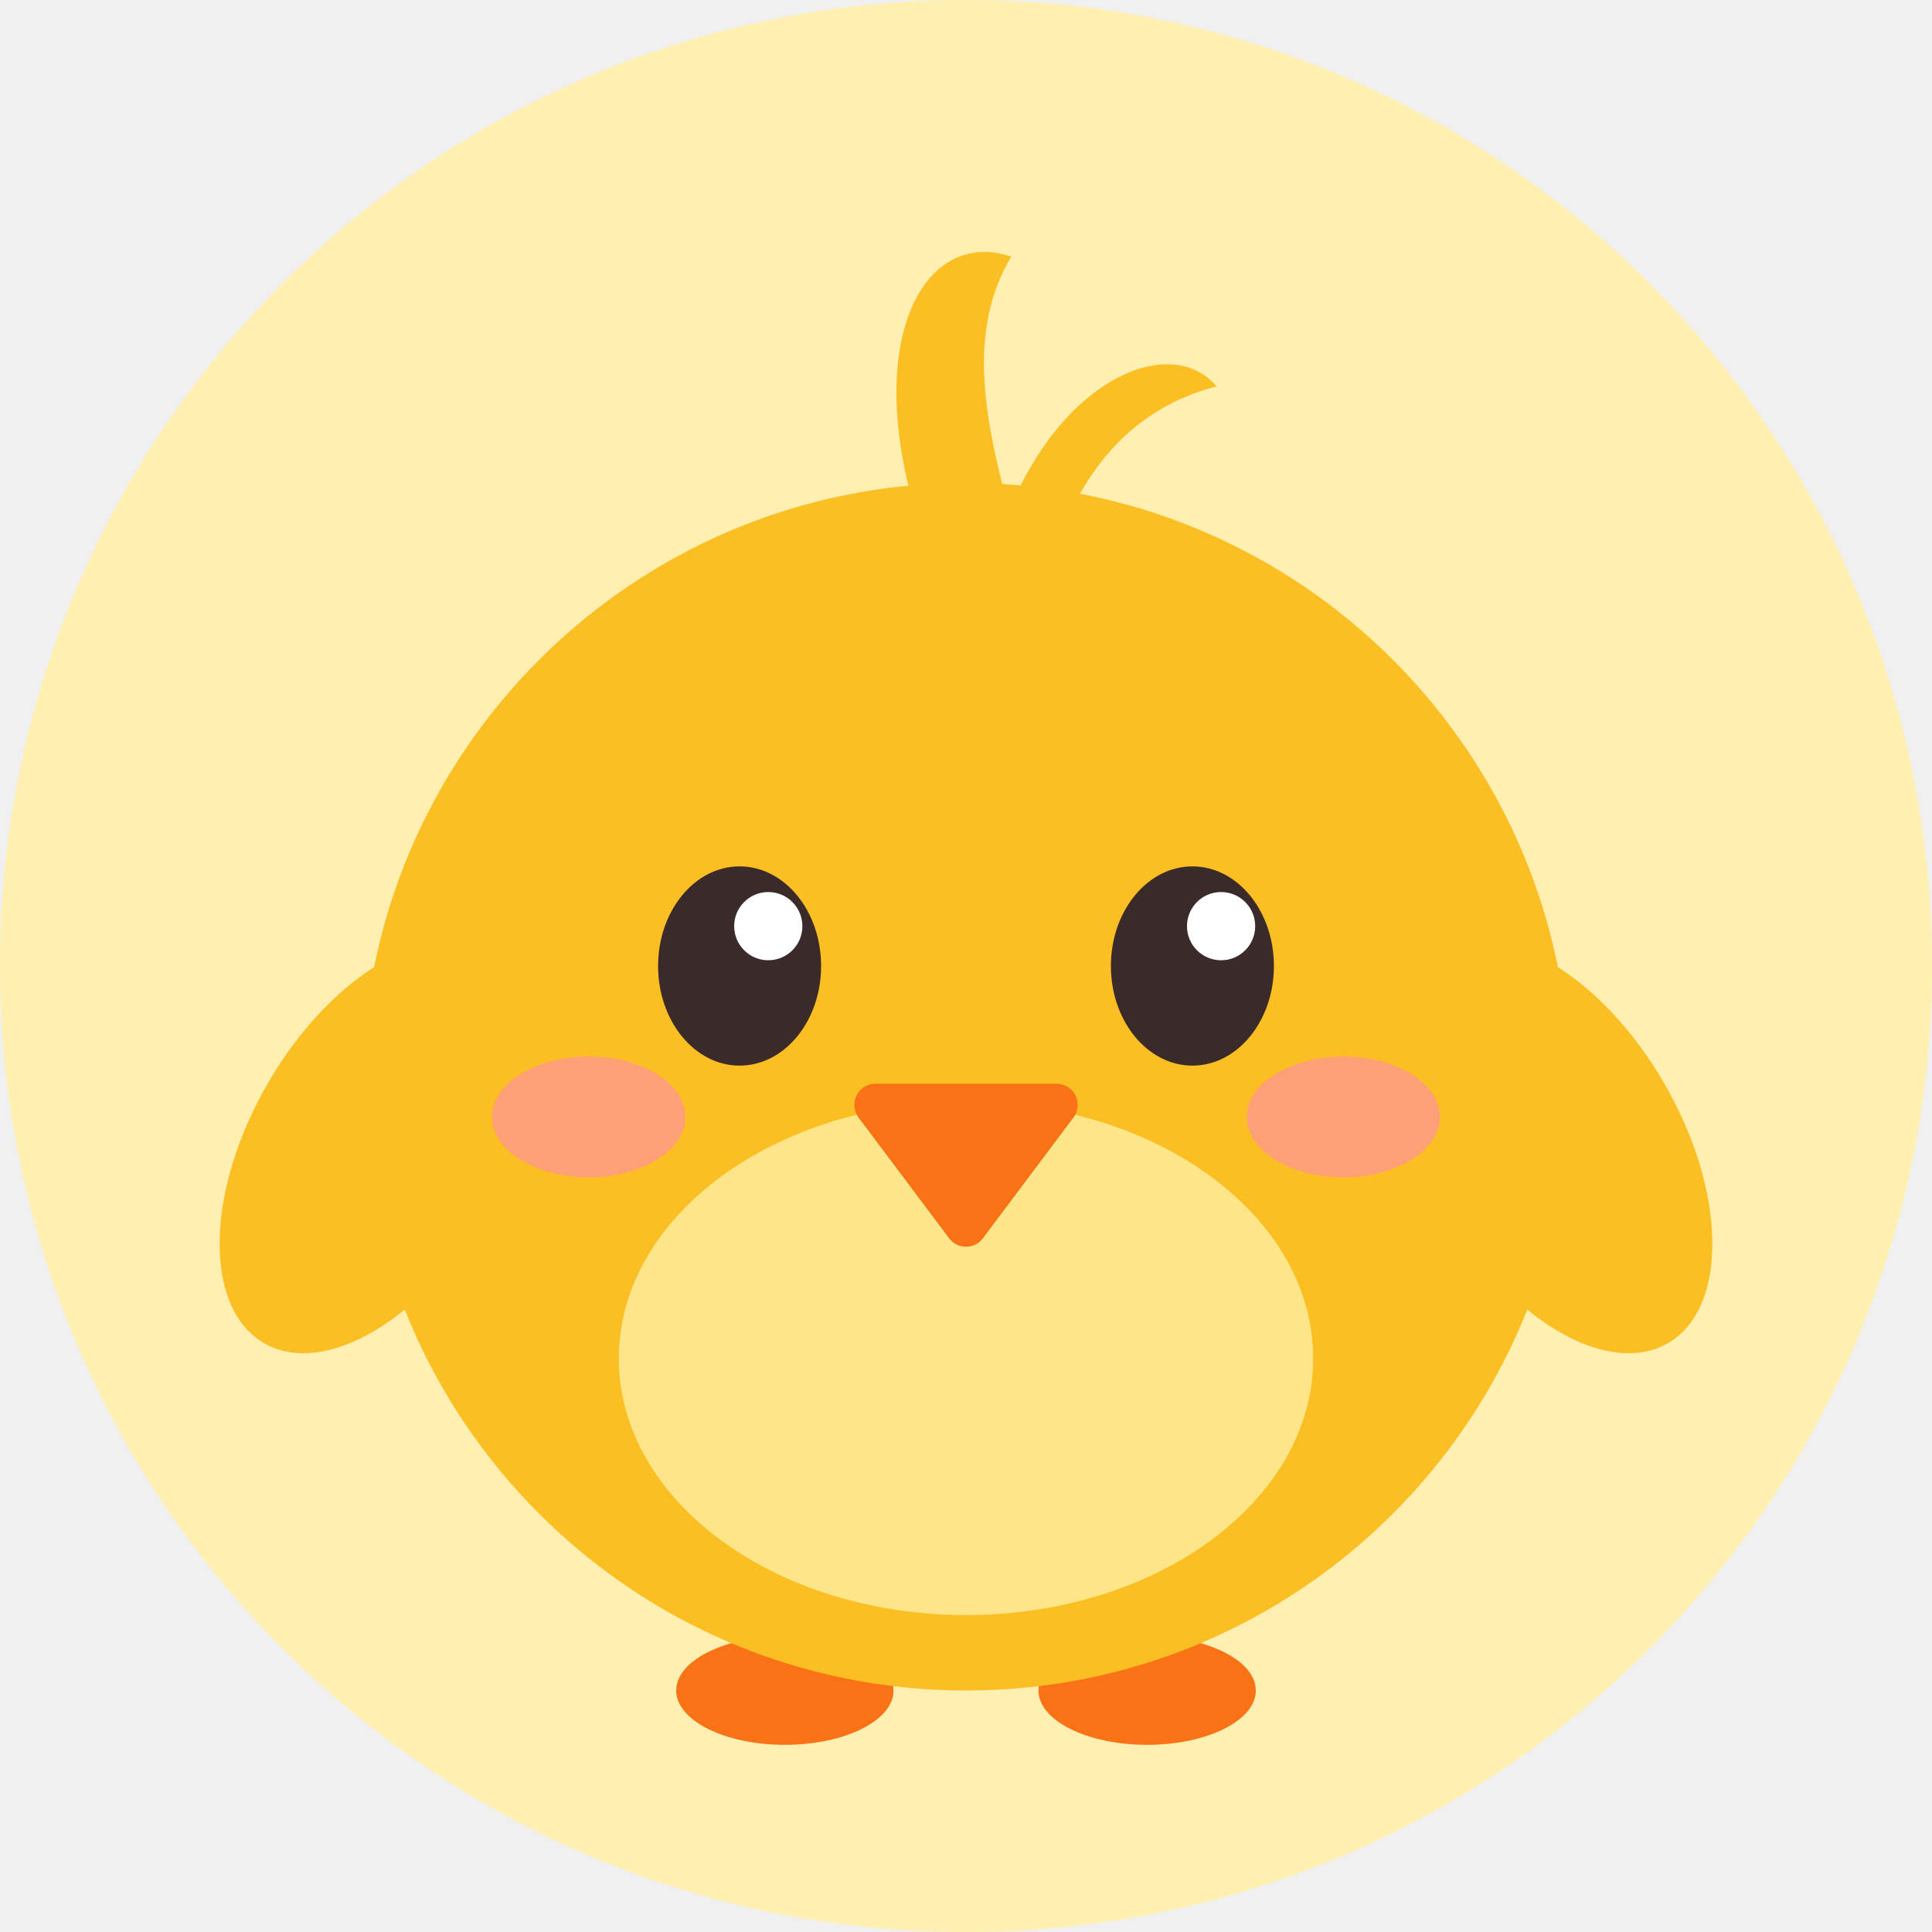
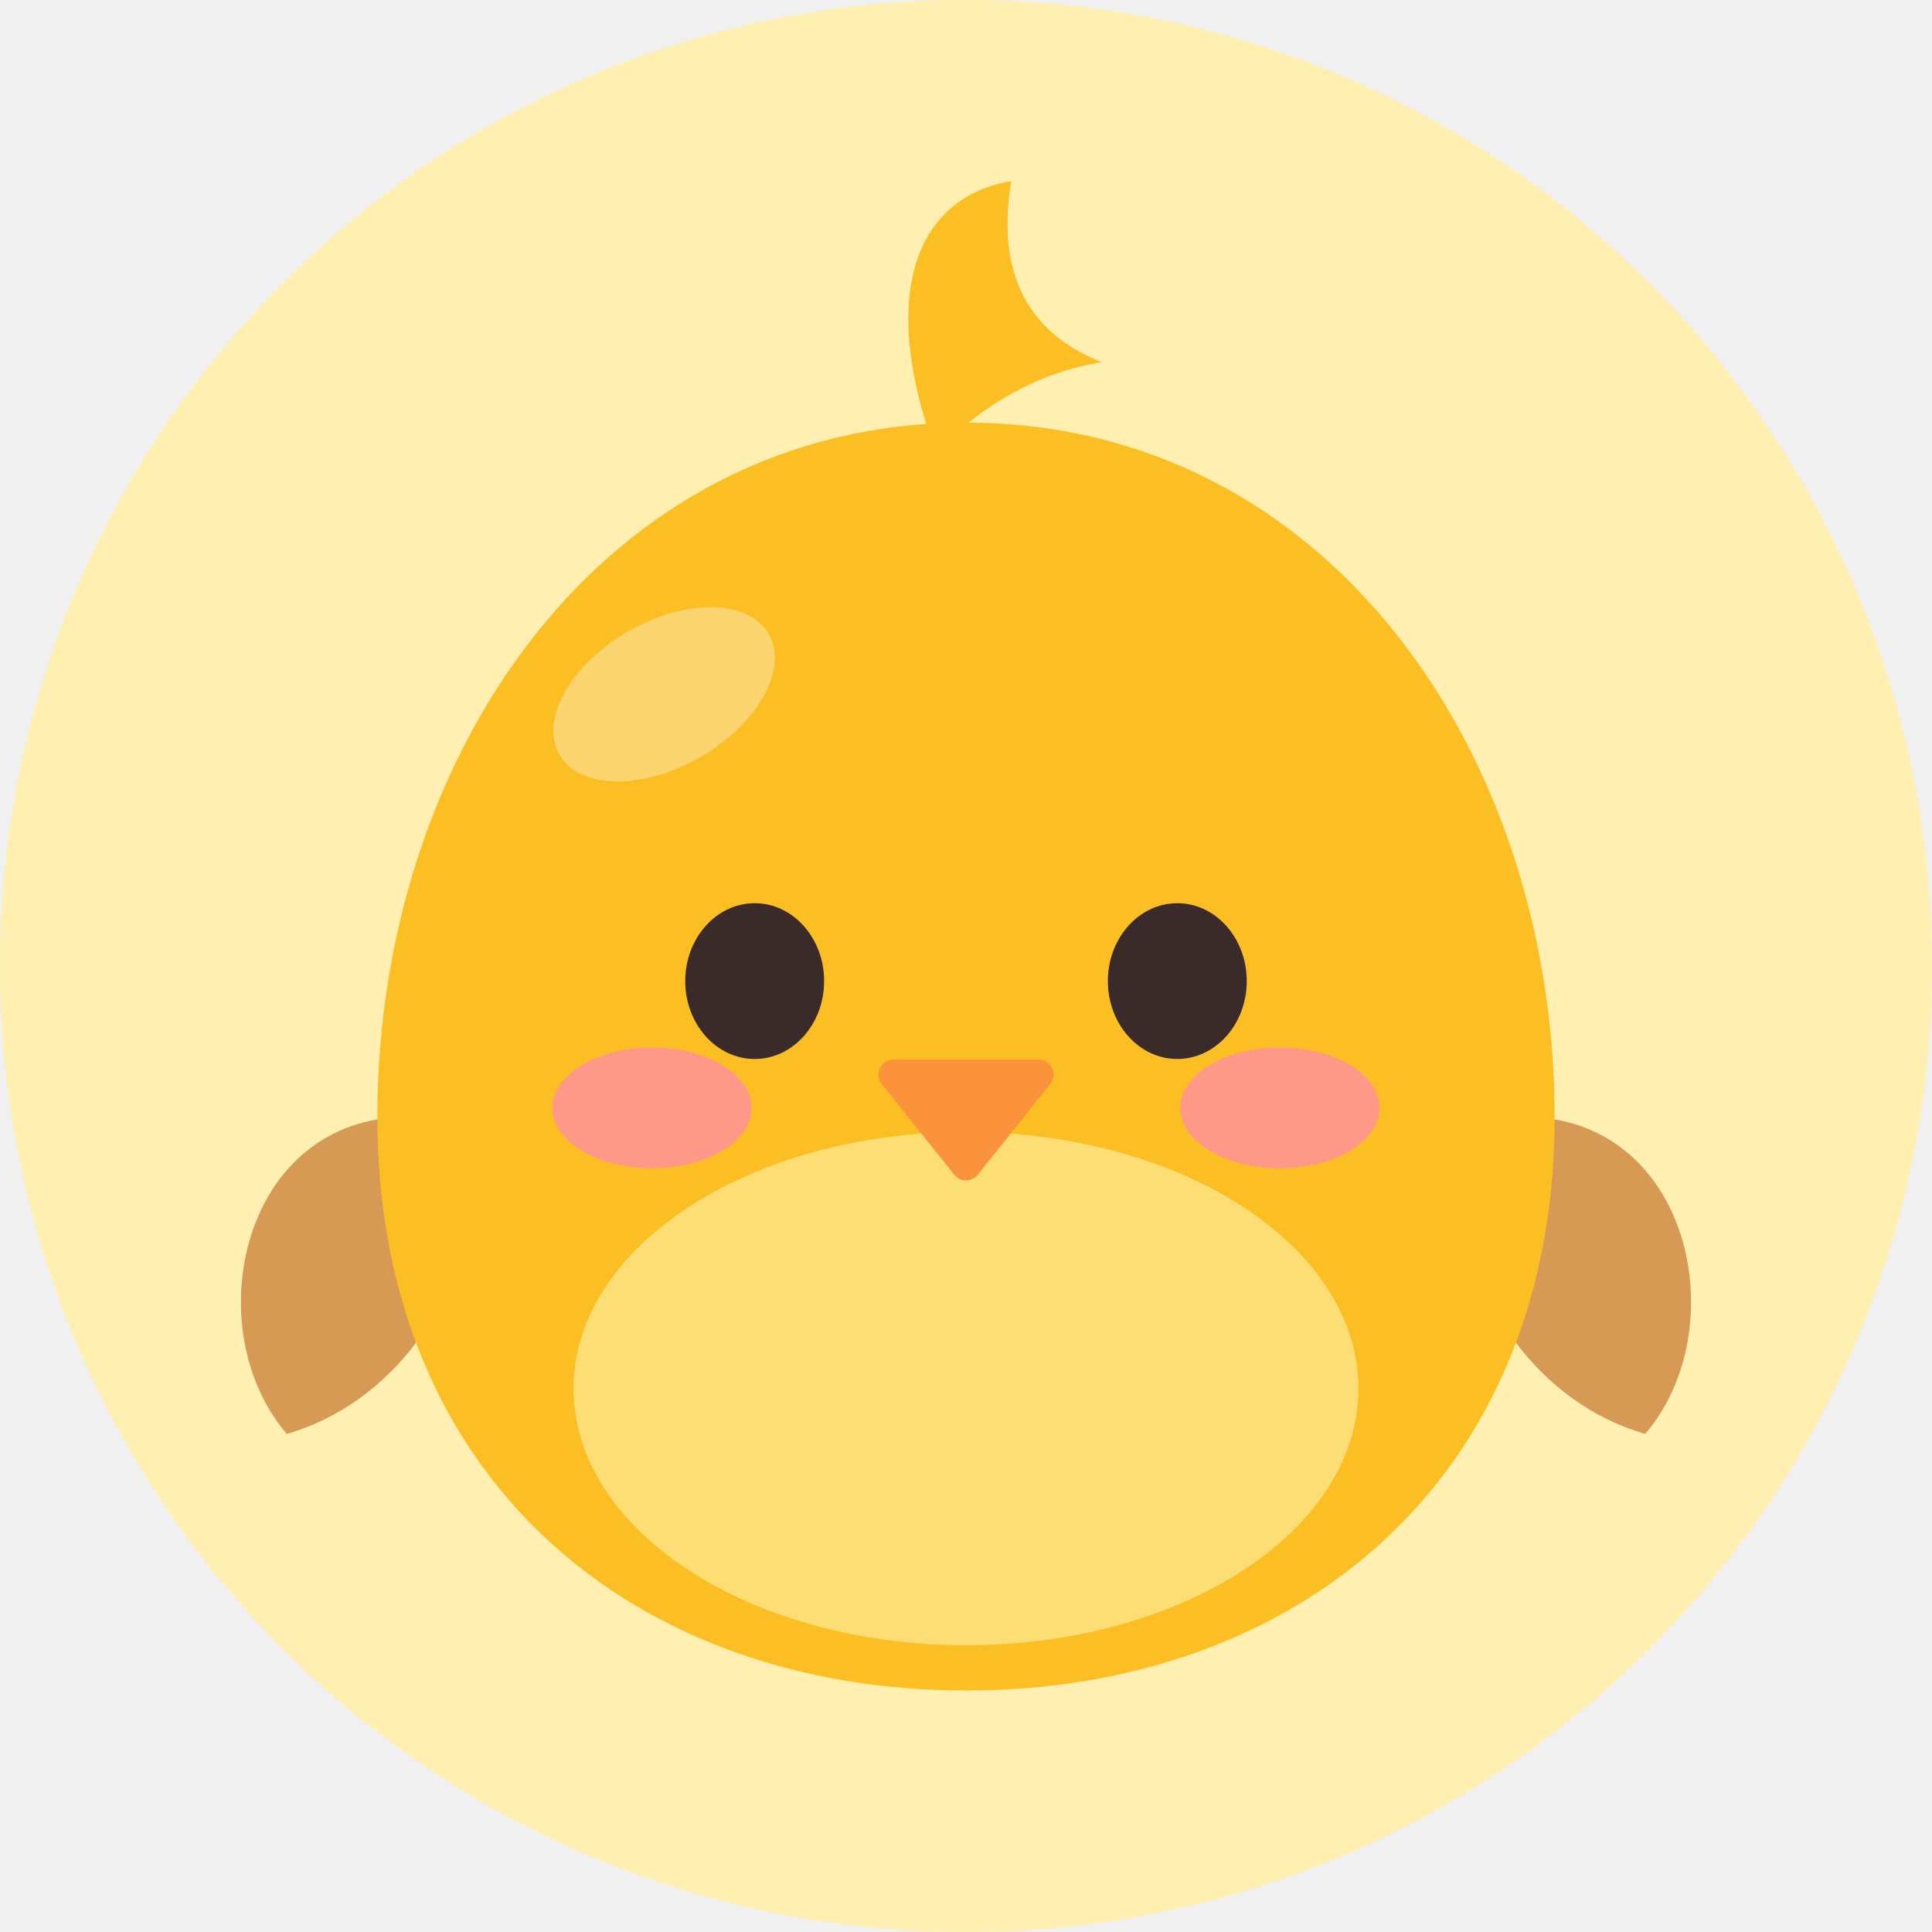
<svg xmlns="http://www.w3.org/2000/svg" viewBox="0 0 64 64" data-hue="yellow">
  <circle cx="32" cy="32" r="32" fill="#ffefb0" />
-   <g fill="#f97316">
-     <ellipse cx="26" cy="56" rx="3.6" ry="1.8" />
-     <ellipse cx="38" cy="56" rx="3.6" ry="1.8" />
-   </g>
-   <ellipse cx="12.5" cy="38" rx="4.2" ry="7.5" fill="#fbbf24" transform="rotate(30 12.5 38)" />
-   <ellipse cx="51.5" cy="38" rx="4.2" ry="7.5" fill="#fbbf24" transform="rotate(-30 51.5 38)" />
-   <path d="M30.5 17.5 C28.5 11.5 30.5 7.5 33.5 8.5 C32 11 32.6 14 33.6 17.5Z M33.2 17.5 C35 12.5 38.8 11 40.3 12.8 C37.6 13.5 36 15.4 35 18Z" fill="#fbbf24" />
-   <circle cx="32" cy="36" r="20" fill="#fbbf24" />
-   <ellipse cx="32" cy="45" rx="11.5" ry="8.5" fill="#fde68a" />
-   <ellipse cx="24.5" cy="32" rx="2.7" ry="3.3" fill="#3a2a2a" />
-   <circle cx="25.45" cy="30.68" r="1.13" fill="#fff" />
-   <ellipse cx="39.5" cy="32" rx="2.7" ry="3.3" fill="#3a2a2a" />
-   <circle cx="40.45" cy="30.68" r="1.13" fill="#fff" />
-   <ellipse cx="19.5" cy="37" rx="3.2" ry="2" fill="#ff8fa3" opacity="0.65" />
-   <ellipse cx="44.5" cy="37" rx="3.2" ry="2" fill="#ff8fa3" opacity="0.65" />
-   <path d="M29 36.6 L35 36.6 L32 40.6Z" fill="#f97316" stroke="#f97316" stroke-width="1.4" stroke-linejoin="round" />
+   <path d="M31 15 C29 9.5 30.5 6.5 33.5 6 C33 9 34 11 36.5 12 C34.5 12.3 32.5 13.4 31 15Z" fill="#fbbf24" />
+   <path d="M13.5 37 C8 37 6.5 44 9.5 47.5 C13 46.5 15.5 43 15.5 39.5Z M50.5 37 C56 37 57.5 44 54.5 47.5 C51 46.5 48.5 43 48.5 39.5Z" fill="#b45309" opacity=".55" />
+   <path d="M32 14 C44 14 51.5 25 51.5 37 C51.5 49 43 56 32 56 C21 56 12.5 49 12.5 37 C12.5 25 20 14 32 14Z" fill="#fbbf24" />
+   <ellipse cx="32" cy="46" rx="13" ry="8.5" fill="#fde68a" opacity=".8" />
+   <ellipse cx="22" cy="23" rx="4" ry="2.4" fill="#fff" opacity="0.35" transform="rotate(-30 22 23)" />
+   <ellipse cx="25" cy="32.5" rx="2.3" ry="2.58" fill="#3a2a2a" />
+   <ellipse cx="39" cy="32.5" rx="2.3" ry="2.58" fill="#3a2a2a" />
+   <ellipse cx="21.6" cy="36.7" rx="3.3" ry="2" fill="#ff8fa3" opacity="0.8" />
+   <ellipse cx="42.4" cy="36.7" rx="3.3" ry="2" fill="#ff8fa3" opacity="0.8" />
+   <path d="M29.6 35.6 h4.8 l-2.4 3z" fill="#fb923c" stroke="#fb923c" stroke-width="1" stroke-linejoin="round" />
</svg>
